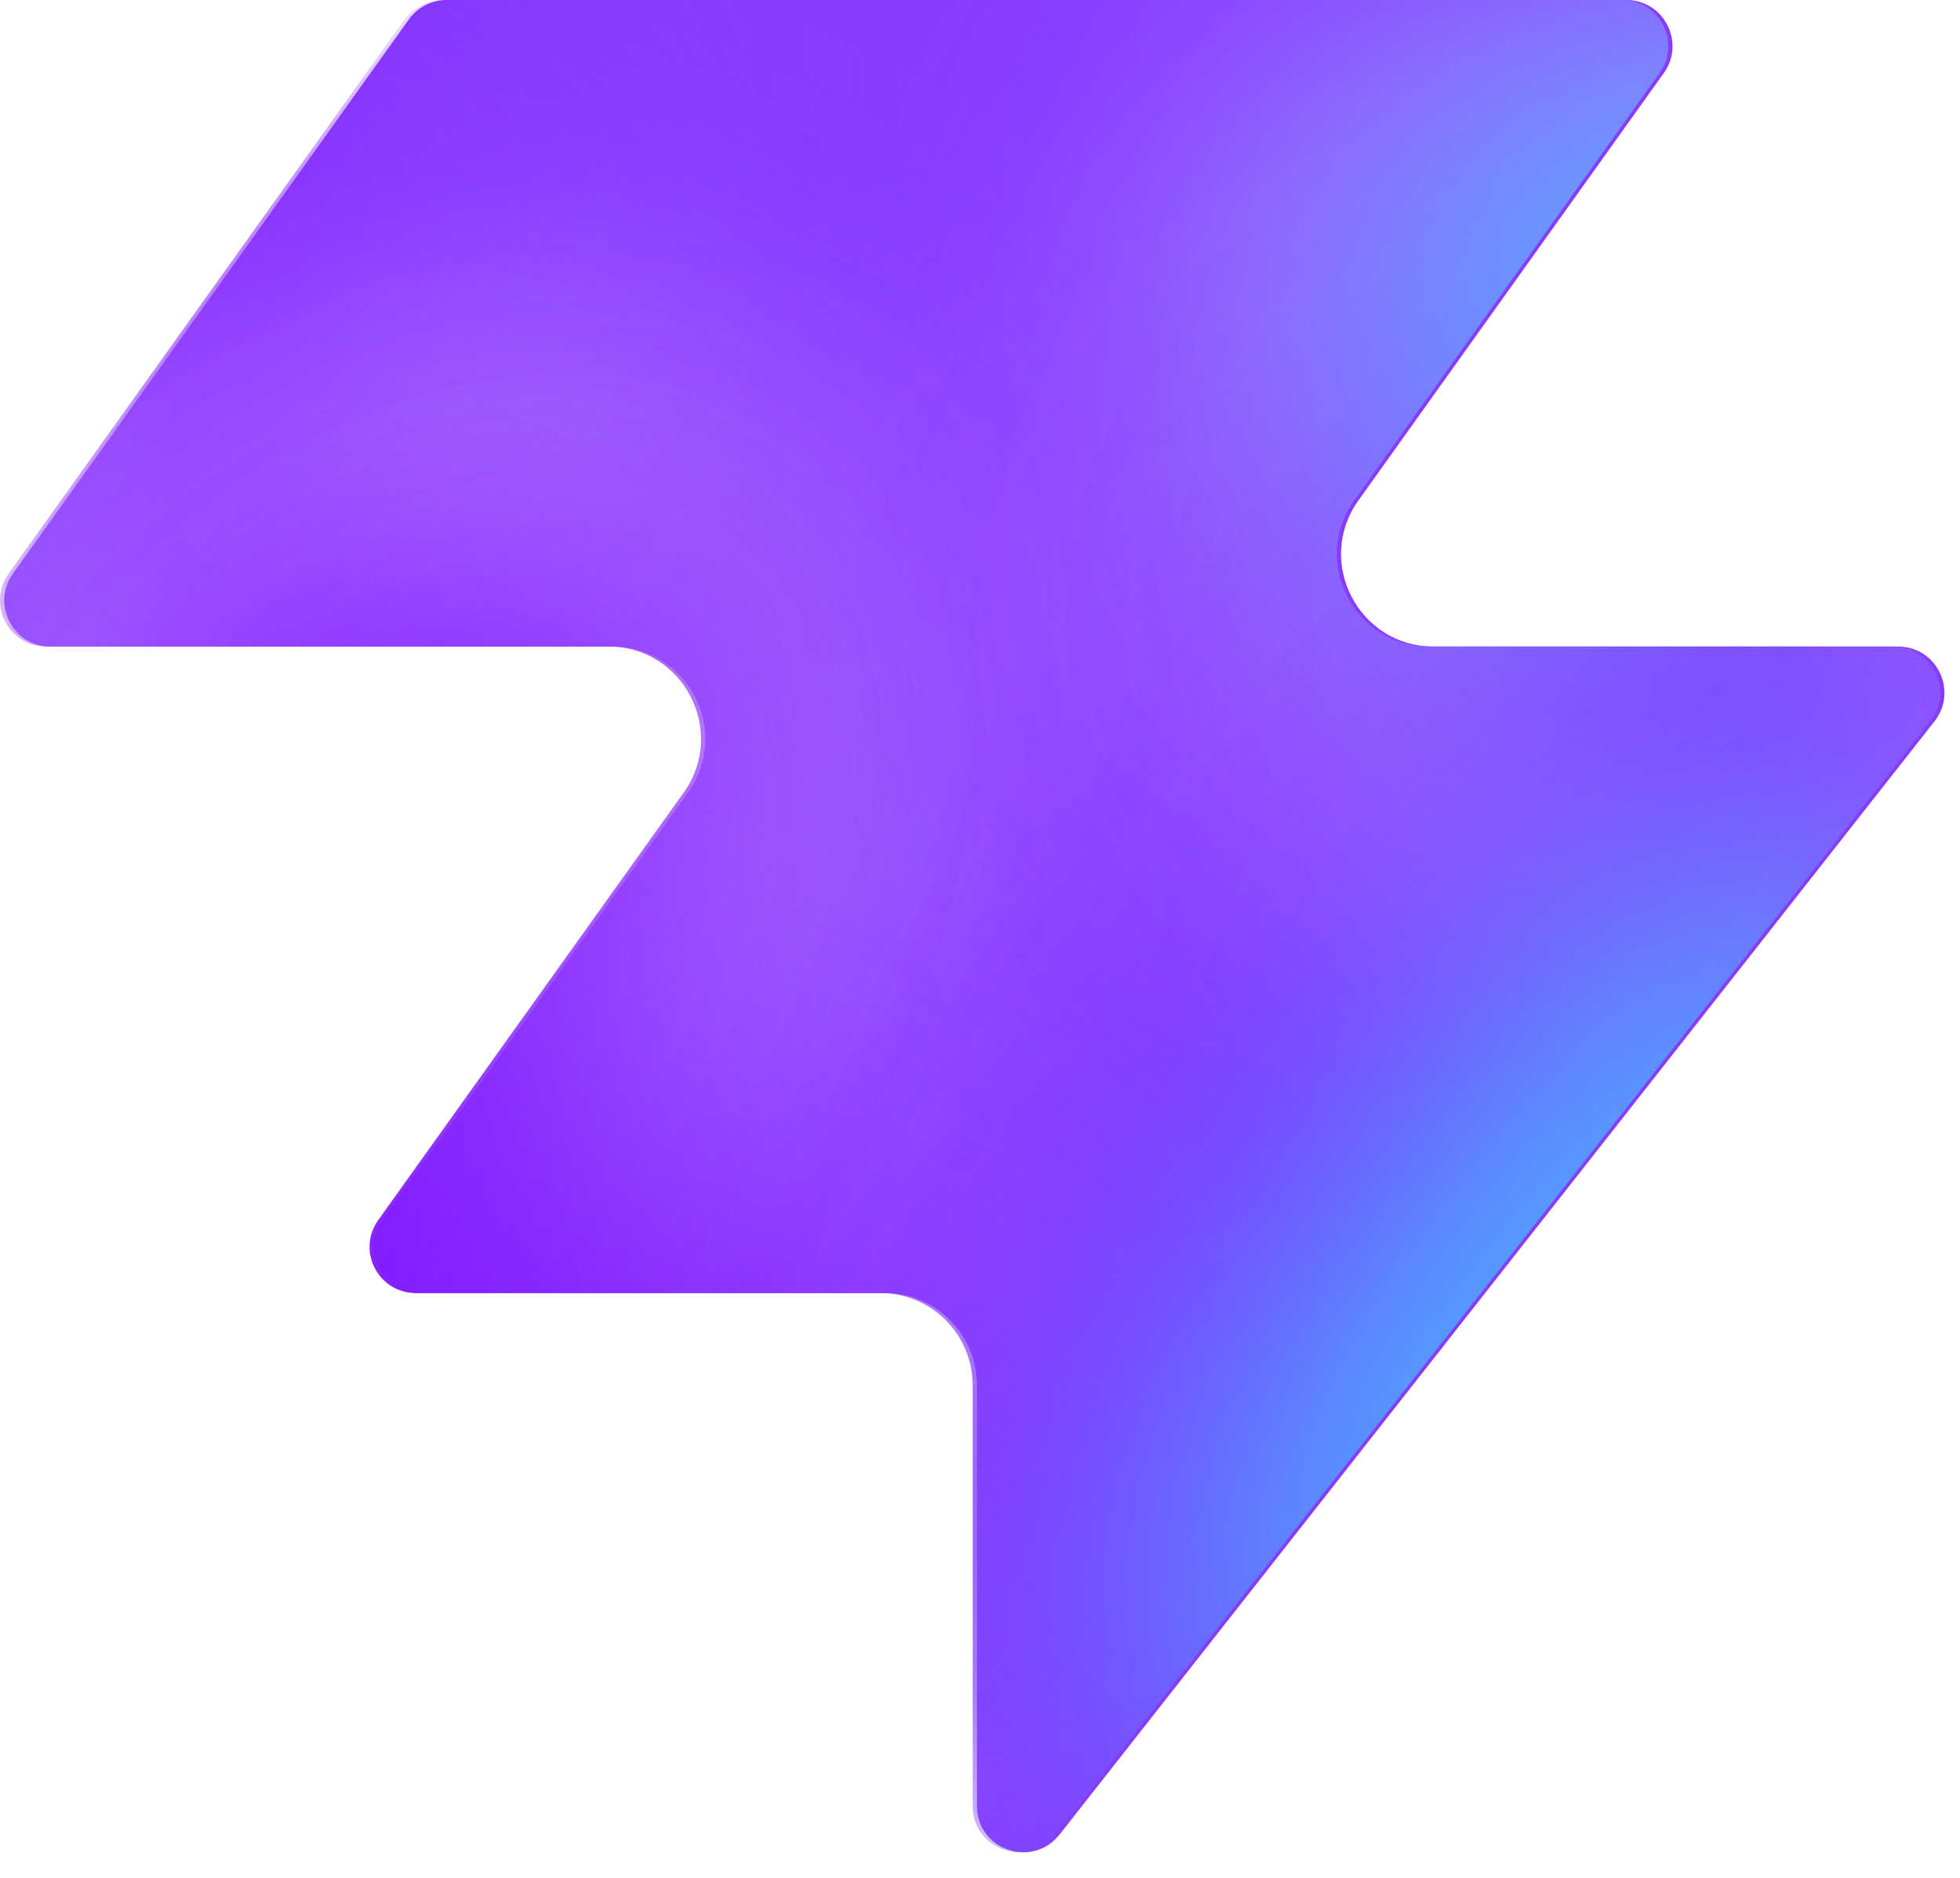
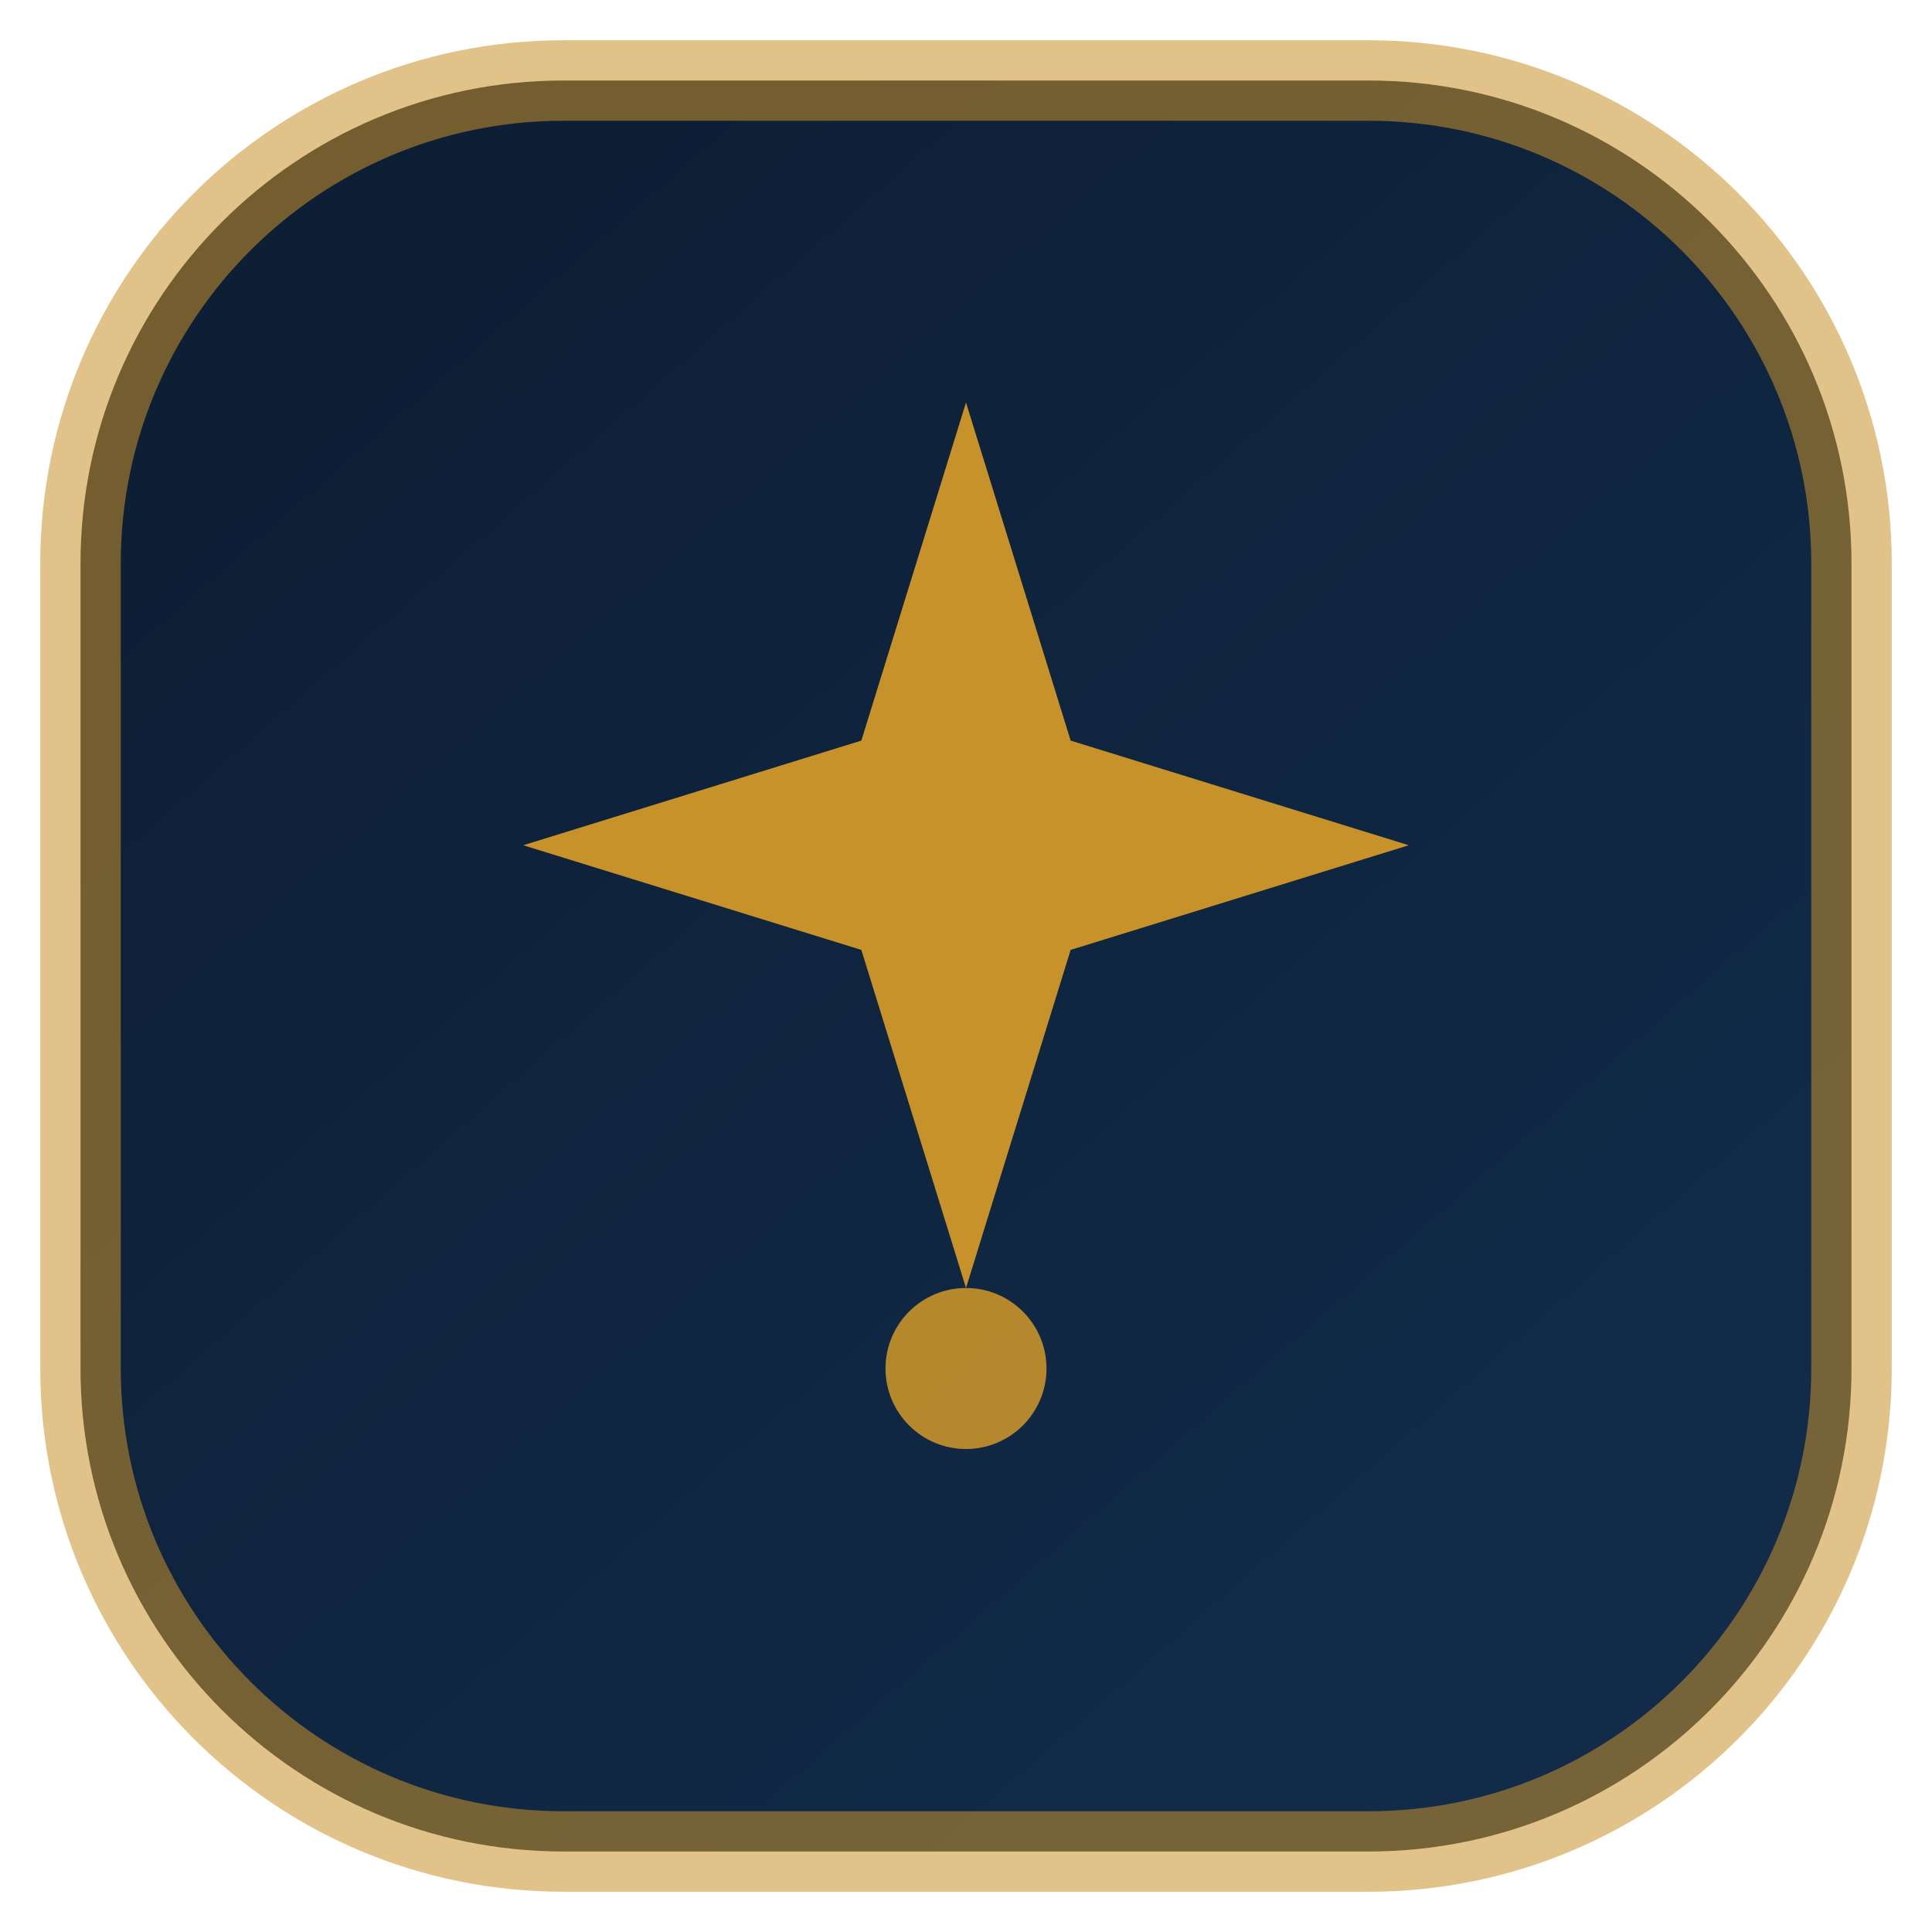
- <svg xmlns="http://www.w3.org/2000/svg" width="48" height="46" fill="none" viewBox="0 0 48 46">
-   <path fill="#863bff" d="M25.946 44.938c-.664.845-2.021.375-2.021-.698V33.937a2.26 2.26 0 0 0-2.262-2.262H10.287c-.92 0-1.456-1.04-.92-1.788l7.48-10.471c1.07-1.497 0-3.578-1.842-3.578H1.237c-.92 0-1.456-1.04-.92-1.788L10.013.474c.214-.297.556-.474.92-.474h28.894c.92 0 1.456 1.04.92 1.788l-7.48 10.471c-1.07 1.498 0 3.579 1.842 3.579h11.377c.943 0 1.473 1.088.89 1.83L25.947 44.94z" style="fill:#863bff;fill:color(display-p3 .525 .23 1);fill-opacity:1" />
-   <mask id="a" width="48" height="46" x="0" y="0" maskUnits="userSpaceOnUse" style="mask-type:alpha">
-     <path fill="#000" d="M25.842 44.938c-.664.844-2.021.375-2.021-.698V33.937a2.26 2.26 0 0 0-2.262-2.262H10.183c-.92 0-1.456-1.04-.92-1.788l7.48-10.471c1.07-1.498 0-3.579-1.842-3.579H1.133c-.92 0-1.456-1.04-.92-1.787L9.91.473c.214-.297.556-.474.92-.474h28.894c.92 0 1.456 1.04.92 1.788l-7.48 10.471c-1.07 1.498 0 3.578 1.842 3.578h11.377c.943 0 1.473 1.088.89 1.832L25.843 44.94z" style="fill:#000;fill-opacity:1" />
-   </mask>
-   <g mask="url(#a)">
-     <g filter="url(#b)">
-       <ellipse cx="5.508" cy="14.704" fill="#ede6ff" rx="5.508" ry="14.704" style="fill:#ede6ff;fill:color(display-p3 .927 .903 1);fill-opacity:1" transform="matrix(.00324 1 1 -.00324 -4.47 31.516)" />
-     </g>
-     <g filter="url(#c)">
-       <ellipse cx="10.399" cy="29.851" fill="#ede6ff" rx="10.399" ry="29.851" style="fill:#ede6ff;fill:color(display-p3 .927 .903 1);fill-opacity:1" transform="matrix(.00324 1 1 -.00324 -39.328 7.883)" />
-     </g>
-     <g filter="url(#d)">
-       <ellipse cx="5.508" cy="30.487" fill="#7e14ff" rx="5.508" ry="30.487" style="fill:#7e14ff;fill:color(display-p3 .492 .077 1);fill-opacity:1" transform="rotate(89.814 -25.913 -14.639)scale(1 -1)" />
-     </g>
-     <g filter="url(#e)">
-       <ellipse cx="5.508" cy="30.599" fill="#7e14ff" rx="5.508" ry="30.599" style="fill:#7e14ff;fill:color(display-p3 .492 .077 1);fill-opacity:1" transform="rotate(89.814 -32.644 -3.334)scale(1 -1)" />
-     </g>
-     <g filter="url(#f)">
-       <ellipse cx="5.508" cy="30.599" fill="#7e14ff" rx="5.508" ry="30.599" style="fill:#7e14ff;fill:color(display-p3 .492 .077 1);fill-opacity:1" transform="matrix(.00324 1 1 -.00324 -34.34 30.47)" />
-     </g>
-     <g filter="url(#g)">
-       <ellipse cx="14.072" cy="22.078" fill="#ede6ff" rx="14.072" ry="22.078" style="fill:#ede6ff;fill:color(display-p3 .927 .903 1);fill-opacity:1" transform="rotate(93.35 24.506 48.493)scale(-1 1)" />
-     </g>
-     <g filter="url(#h)">
-       <ellipse cx="3.47" cy="21.501" fill="#7e14ff" rx="3.47" ry="21.501" style="fill:#7e14ff;fill:color(display-p3 .492 .077 1);fill-opacity:1" transform="rotate(89.009 28.708 47.59)scale(-1 1)" />
-     </g>
-     <g filter="url(#i)">
-       <ellipse cx="3.47" cy="21.501" fill="#7e14ff" rx="3.47" ry="21.501" style="fill:#7e14ff;fill:color(display-p3 .492 .077 1);fill-opacity:1" transform="rotate(89.009 28.708 47.59)scale(-1 1)" />
-     </g>
-     <g filter="url(#j)">
-       <ellipse cx=".387" cy="8.972" fill="#7e14ff" rx="4.407" ry="29.108" style="fill:#7e14ff;fill:color(display-p3 .492 .077 1);fill-opacity:1" transform="rotate(39.51 .387 8.972)" />
-     </g>
-     <g filter="url(#k)">
-       <ellipse cx="47.523" cy="-6.092" fill="#7e14ff" rx="4.407" ry="29.108" style="fill:#7e14ff;fill:color(display-p3 .492 .077 1);fill-opacity:1" transform="rotate(37.892 47.523 -6.092)" />
-     </g>
-     <g filter="url(#l)">
-       <ellipse cx="41.412" cy="6.333" fill="#47bfff" rx="5.971" ry="9.665" style="fill:#47bfff;fill:color(display-p3 .28 .748 1);fill-opacity:1" transform="rotate(37.892 41.412 6.333)" />
-     </g>
-     <g filter="url(#m)">
-       <ellipse cx="-1.879" cy="38.332" fill="#7e14ff" rx="4.407" ry="29.108" style="fill:#7e14ff;fill:color(display-p3 .492 .077 1);fill-opacity:1" transform="rotate(37.892 -1.88 38.332)" />
-     </g>
-     <g filter="url(#n)">
-       <ellipse cx="-1.879" cy="38.332" fill="#7e14ff" rx="4.407" ry="29.108" style="fill:#7e14ff;fill:color(display-p3 .492 .077 1);fill-opacity:1" transform="rotate(37.892 -1.88 38.332)" />
-     </g>
-     <g filter="url(#o)">
-       <ellipse cx="35.651" cy="29.907" fill="#7e14ff" rx="4.407" ry="29.108" style="fill:#7e14ff;fill:color(display-p3 .492 .077 1);fill-opacity:1" transform="rotate(37.892 35.651 29.907)" />
-     </g>
-     <g filter="url(#p)">
-       <ellipse cx="38.418" cy="32.4" fill="#47bfff" rx="5.971" ry="15.297" style="fill:#47bfff;fill:color(display-p3 .28 .748 1);fill-opacity:1" transform="rotate(37.892 38.418 32.4)" />
-     </g>
-   </g>
+ <svg xmlns="http://www.w3.org/2000/svg" width="48" height="48" viewBox="0 0 48 48">
  <defs>
-     <filter id="b" width="60.045" height="41.654" x="-19.77" y="16.149" color-interpolation-filters="sRGB" filterUnits="userSpaceOnUse">
-       <feFlood flood-opacity="0" result="BackgroundImageFix" />
-       <feBlend in="SourceGraphic" in2="BackgroundImageFix" result="shape" />
-       <feGaussianBlur result="effect1_foregroundBlur_2002_17158" stdDeviation="7.659" />
-     </filter>
-     <filter id="c" width="90.34" height="51.437" x="-54.613" y="-7.533" color-interpolation-filters="sRGB" filterUnits="userSpaceOnUse">
-       <feFlood flood-opacity="0" result="BackgroundImageFix" />
-       <feBlend in="SourceGraphic" in2="BackgroundImageFix" result="shape" />
-       <feGaussianBlur result="effect1_foregroundBlur_2002_17158" stdDeviation="7.659" />
-     </filter>
-     <filter id="d" width="79.355" height="29.4" x="-49.64" y="2.03" color-interpolation-filters="sRGB" filterUnits="userSpaceOnUse">
-       <feFlood flood-opacity="0" result="BackgroundImageFix" />
-       <feBlend in="SourceGraphic" in2="BackgroundImageFix" result="shape" />
-       <feGaussianBlur result="effect1_foregroundBlur_2002_17158" stdDeviation="4.596" />
-     </filter>
-     <filter id="e" width="79.579" height="29.4" x="-45.045" y="20.029" color-interpolation-filters="sRGB" filterUnits="userSpaceOnUse">
-       <feFlood flood-opacity="0" result="BackgroundImageFix" />
-       <feBlend in="SourceGraphic" in2="BackgroundImageFix" result="shape" />
-       <feGaussianBlur result="effect1_foregroundBlur_2002_17158" stdDeviation="4.596" />
-     </filter>
-     <filter id="f" width="79.579" height="29.4" x="-43.513" y="21.178" color-interpolation-filters="sRGB" filterUnits="userSpaceOnUse">
-       <feFlood flood-opacity="0" result="BackgroundImageFix" />
-       <feBlend in="SourceGraphic" in2="BackgroundImageFix" result="shape" />
-       <feGaussianBlur result="effect1_foregroundBlur_2002_17158" stdDeviation="4.596" />
-     </filter>
-     <filter id="g" width="74.749" height="58.852" x="15.756" y="-17.901" color-interpolation-filters="sRGB" filterUnits="userSpaceOnUse">
-       <feFlood flood-opacity="0" result="BackgroundImageFix" />
-       <feBlend in="SourceGraphic" in2="BackgroundImageFix" result="shape" />
-       <feGaussianBlur result="effect1_foregroundBlur_2002_17158" stdDeviation="7.659" />
-     </filter>
-     <filter id="h" width="61.377" height="25.362" x="23.548" y="2.284" color-interpolation-filters="sRGB" filterUnits="userSpaceOnUse">
-       <feFlood flood-opacity="0" result="BackgroundImageFix" />
-       <feBlend in="SourceGraphic" in2="BackgroundImageFix" result="shape" />
-       <feGaussianBlur result="effect1_foregroundBlur_2002_17158" stdDeviation="4.596" />
-     </filter>
-     <filter id="i" width="61.377" height="25.362" x="23.548" y="2.284" color-interpolation-filters="sRGB" filterUnits="userSpaceOnUse">
-       <feFlood flood-opacity="0" result="BackgroundImageFix" />
-       <feBlend in="SourceGraphic" in2="BackgroundImageFix" result="shape" />
-       <feGaussianBlur result="effect1_foregroundBlur_2002_17158" stdDeviation="4.596" />
-     </filter>
-     <filter id="j" width="56.045" height="63.649" x="-27.636" y="-22.853" color-interpolation-filters="sRGB" filterUnits="userSpaceOnUse">
-       <feFlood flood-opacity="0" result="BackgroundImageFix" />
-       <feBlend in="SourceGraphic" in2="BackgroundImageFix" result="shape" />
-       <feGaussianBlur result="effect1_foregroundBlur_2002_17158" stdDeviation="4.596" />
-     </filter>
-     <filter id="k" width="54.814" height="64.646" x="20.116" y="-38.415" color-interpolation-filters="sRGB" filterUnits="userSpaceOnUse">
-       <feFlood flood-opacity="0" result="BackgroundImageFix" />
-       <feBlend in="SourceGraphic" in2="BackgroundImageFix" result="shape" />
-       <feGaussianBlur result="effect1_foregroundBlur_2002_17158" stdDeviation="4.596" />
-     </filter>
-     <filter id="l" width="33.541" height="35.313" x="24.641" y="-11.323" color-interpolation-filters="sRGB" filterUnits="userSpaceOnUse">
-       <feFlood flood-opacity="0" result="BackgroundImageFix" />
-       <feBlend in="SourceGraphic" in2="BackgroundImageFix" result="shape" />
-       <feGaussianBlur result="effect1_foregroundBlur_2002_17158" stdDeviation="4.596" />
-     </filter>
-     <filter id="m" width="54.814" height="64.646" x="-29.286" y="6.009" color-interpolation-filters="sRGB" filterUnits="userSpaceOnUse">
-       <feFlood flood-opacity="0" result="BackgroundImageFix" />
-       <feBlend in="SourceGraphic" in2="BackgroundImageFix" result="shape" />
-       <feGaussianBlur result="effect1_foregroundBlur_2002_17158" stdDeviation="4.596" />
-     </filter>
-     <filter id="n" width="54.814" height="64.646" x="-29.286" y="6.009" color-interpolation-filters="sRGB" filterUnits="userSpaceOnUse">
-       <feFlood flood-opacity="0" result="BackgroundImageFix" />
-       <feBlend in="SourceGraphic" in2="BackgroundImageFix" result="shape" />
-       <feGaussianBlur result="effect1_foregroundBlur_2002_17158" stdDeviation="4.596" />
-     </filter>
-     <filter id="o" width="54.814" height="64.646" x="8.244" y="-2.416" color-interpolation-filters="sRGB" filterUnits="userSpaceOnUse">
-       <feFlood flood-opacity="0" result="BackgroundImageFix" />
-       <feBlend in="SourceGraphic" in2="BackgroundImageFix" result="shape" />
-       <feGaussianBlur result="effect1_foregroundBlur_2002_17158" stdDeviation="4.596" />
-     </filter>
-     <filter id="p" width="39.409" height="43.623" x="18.713" y="10.588" color-interpolation-filters="sRGB" filterUnits="userSpaceOnUse">
-       <feFlood flood-opacity="0" result="BackgroundImageFix" />
-       <feBlend in="SourceGraphic" in2="BackgroundImageFix" result="shape" />
-       <feGaussianBlur result="effect1_foregroundBlur_2002_17158" stdDeviation="4.596" />
-     </filter>
+     <linearGradient id="g" x1="10" y1="8" x2="38" y2="40" gradientUnits="userSpaceOnUse">
+       <stop stop-color="#0d1f35" />
+       <stop offset="1" stop-color="#112b49" />
+     </linearGradient>
  </defs>
+   <rect x="2" y="2" width="44" height="44" rx="12" fill="url(#g)" />
+   <rect x="2" y="2" width="44" height="44" rx="12" fill="none" stroke="rgba(200,146,42,0.55)" stroke-width="2" />
+   <path d="M24 10 L26.6 18.4 L35 21 L26.6 23.6 L24 32 L21.4 23.6 L13 21 L21.4 18.4 Z" fill="#c8922a" />
+   <circle cx="24" cy="34" r="2" fill="#c8922a" opacity="0.9" />
</svg>
